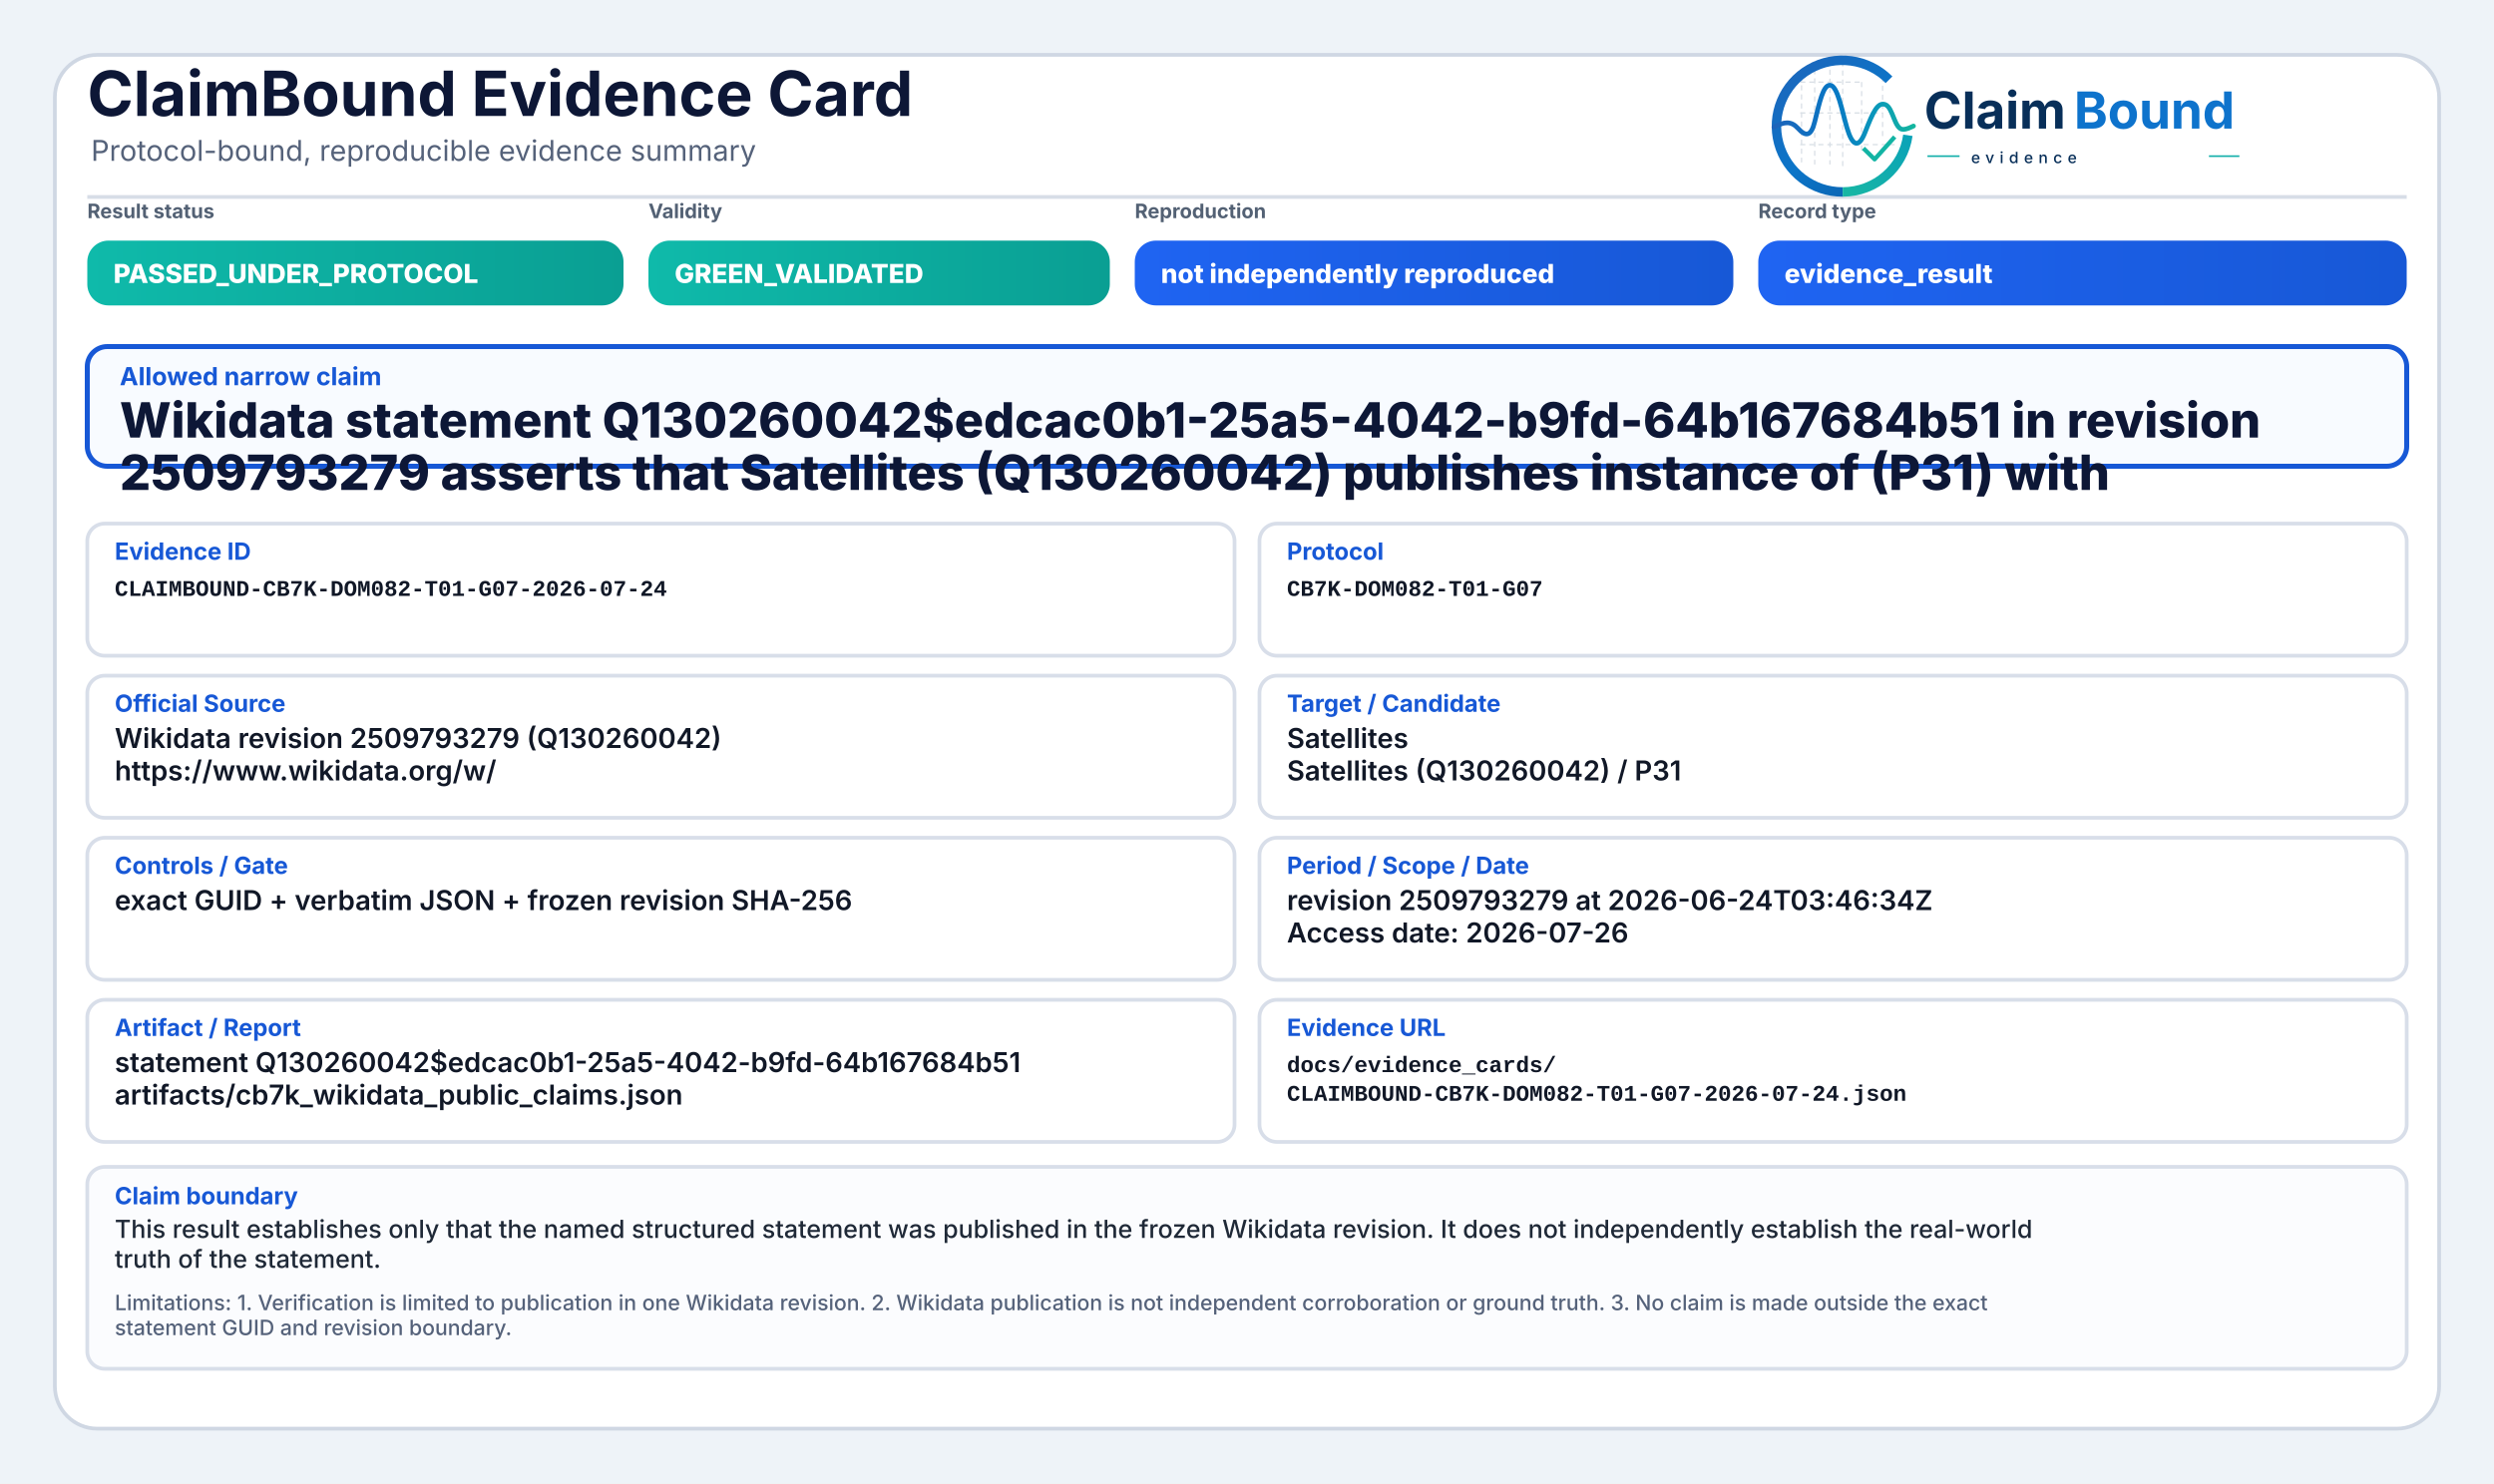
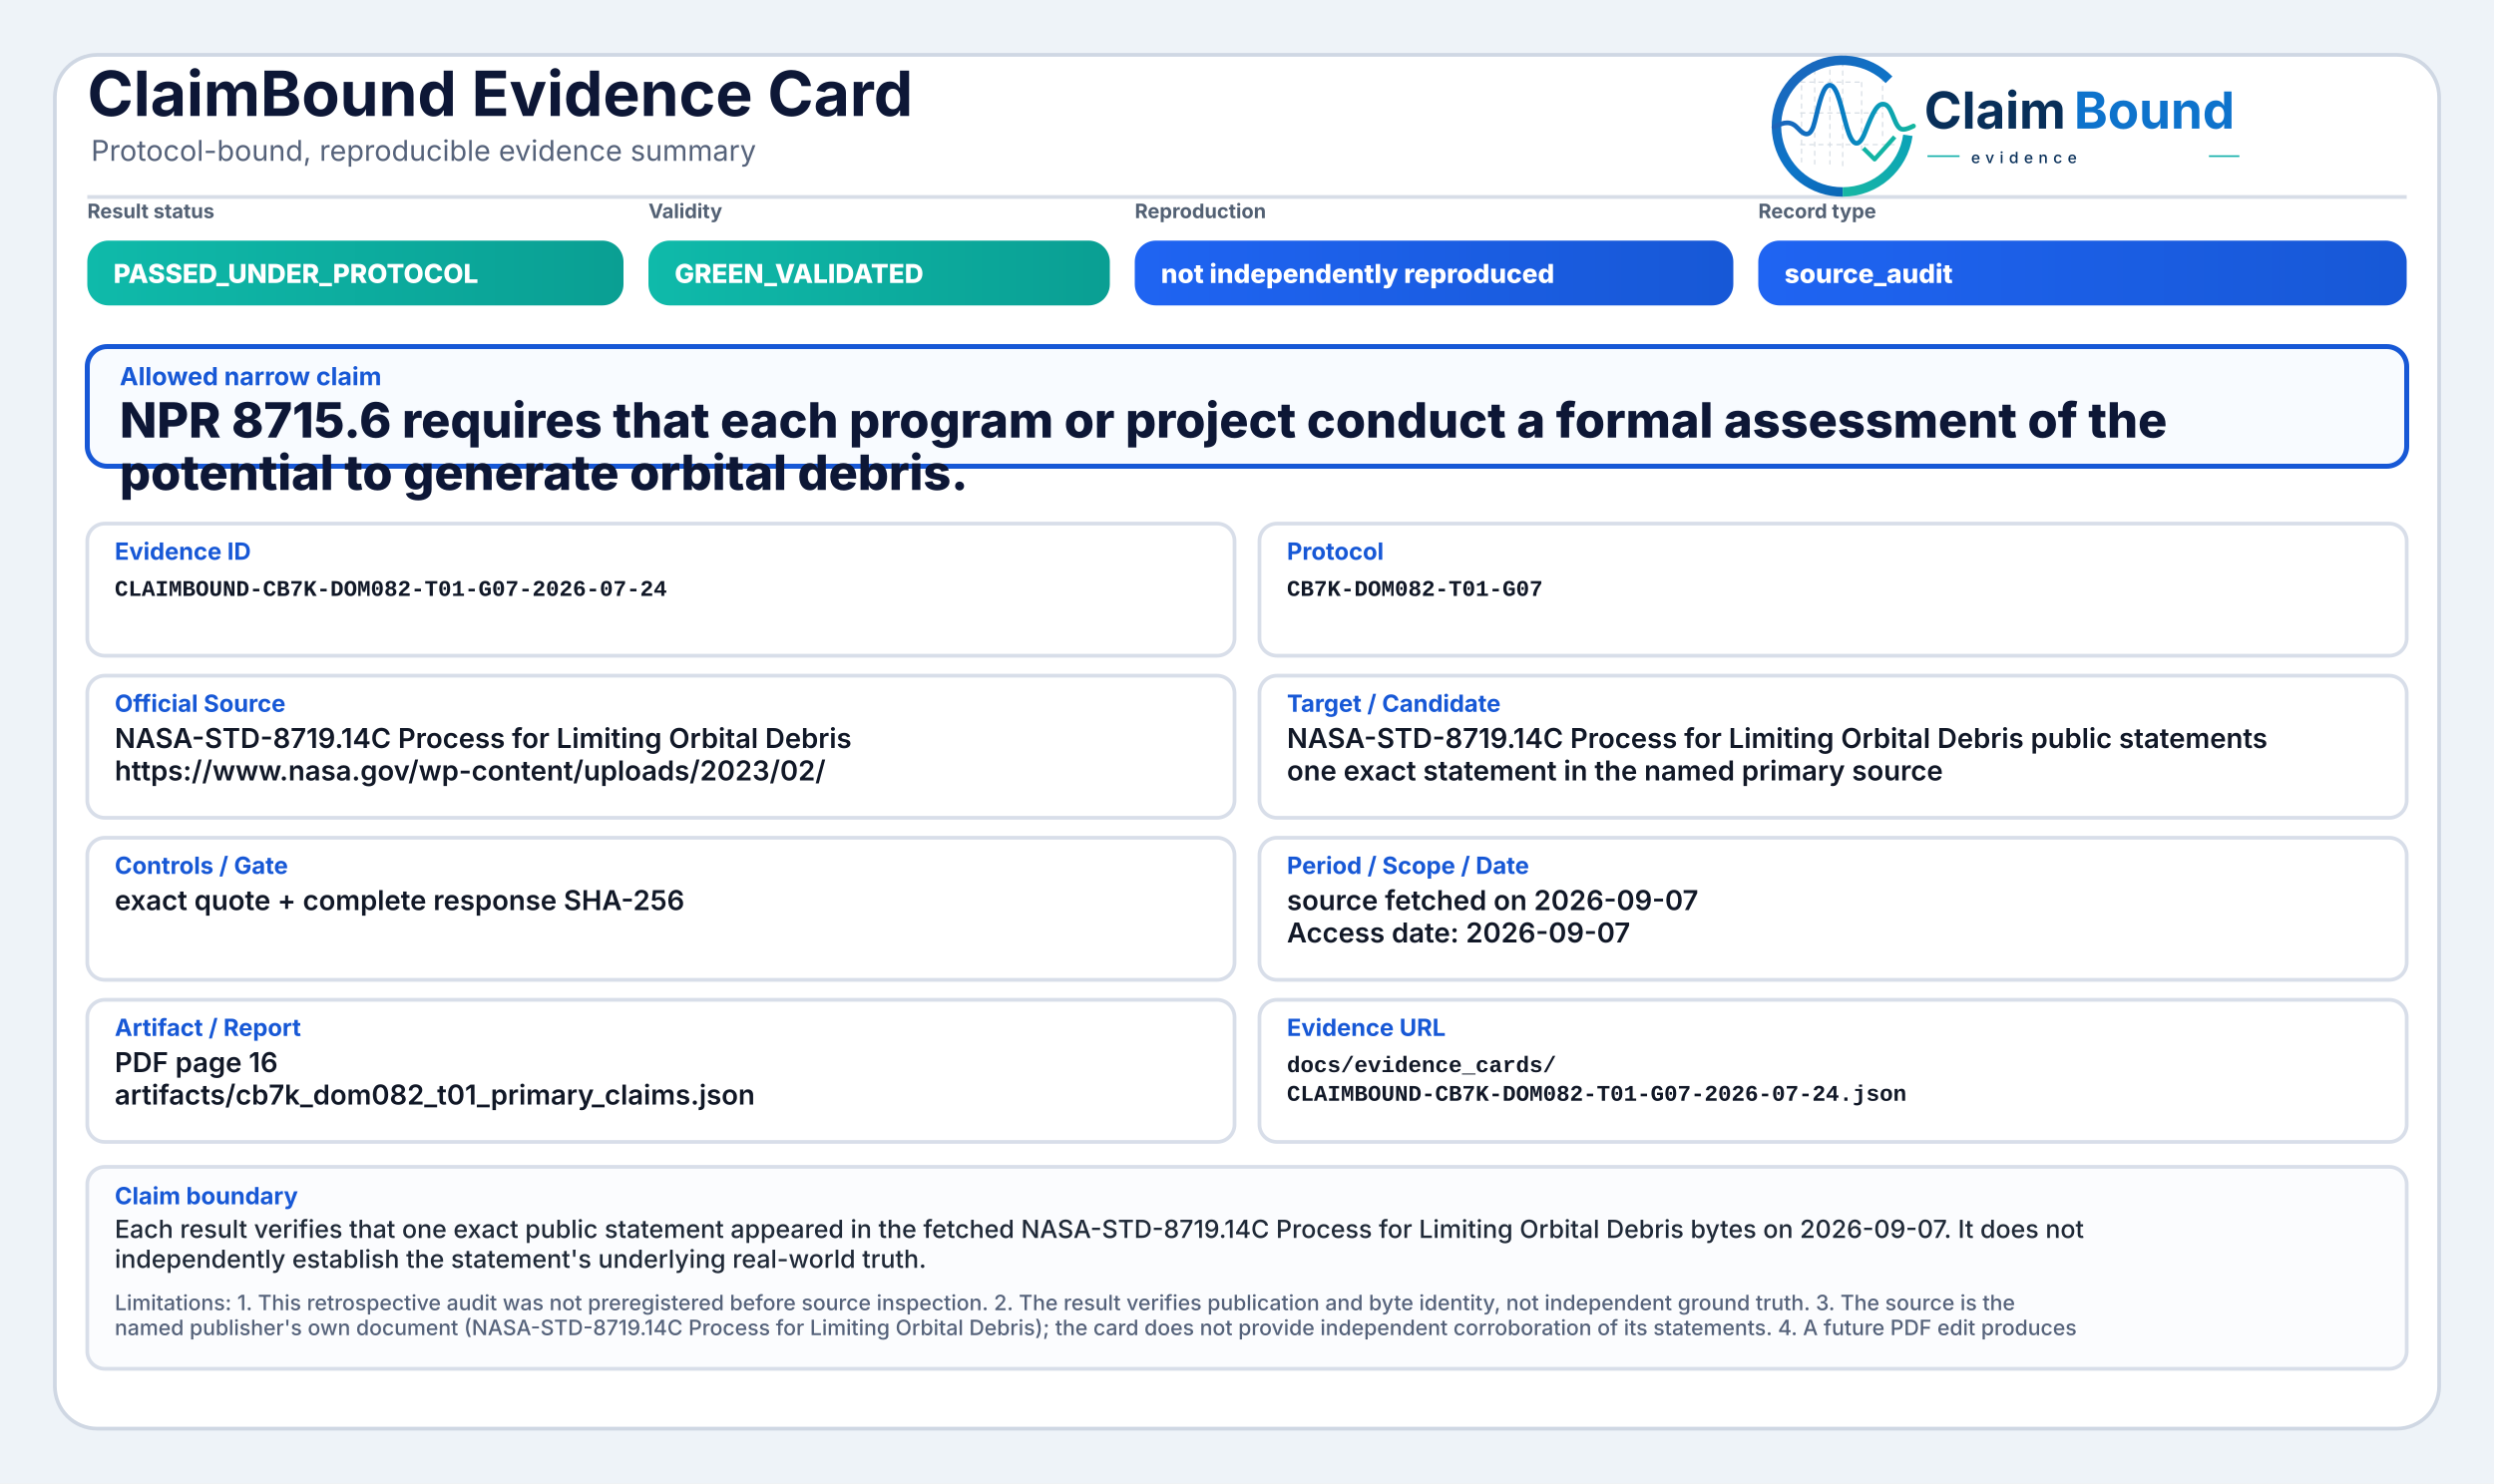
<svg xmlns="http://www.w3.org/2000/svg" width="2000" height="1190" viewBox="0 0 2000 1190" role="img" aria-label="ClaimBound Evidence Card">
  <defs>
    <linearGradient id="greenGrad" x1="0" y1="0" x2="1" y2="0">
      <stop offset="0%" stop-color="#0fbaaa" />
      <stop offset="100%" stop-color="#0a9f93" />
    </linearGradient>
    <linearGradient id="yellowGrad" x1="0" y1="0" x2="1" y2="0">
      <stop offset="0%" stop-color="#fbbf24" />
      <stop offset="100%" stop-color="#d97706" />
    </linearGradient>
    <linearGradient id="amberGrad" x1="0" y1="0" x2="1" y2="0">
      <stop offset="0%" stop-color="#f97316" />
      <stop offset="100%" stop-color="#c2410c" />
    </linearGradient>
    <linearGradient id="redGrad" x1="0" y1="0" x2="1" y2="0">
      <stop offset="0%" stop-color="#ef4444" />
      <stop offset="100%" stop-color="#b91c1c" />
    </linearGradient>
    <linearGradient id="grayGrad" x1="0" y1="0" x2="1" y2="0">
      <stop offset="0%" stop-color="#64748b" />
      <stop offset="100%" stop-color="#475569" />
    </linearGradient>
    <linearGradient id="blueGrad" x1="0" y1="0" x2="1" y2="0">
      <stop offset="0%" stop-color="#1f64f2" />
      <stop offset="100%" stop-color="#1758d6" />
    </linearGradient>
    <linearGradient id="logoRingBlue" x1="73" y1="453" x2="348" y2="793" gradientUnits="userSpaceOnUse">
      <stop offset="0" stop-color="#1E64BA" />
      <stop offset="0.55" stop-color="#0C75C8" />
      <stop offset="1" stop-color="#0A5FAB" />
    </linearGradient>
    <linearGradient id="logoRingTeal" x1="221" y1="792" x2="403" y2="594" gradientUnits="userSpaceOnUse">
      <stop offset="0" stop-color="#18B7A3" />
      <stop offset="1" stop-color="#089EBC" />
    </linearGradient>
    <linearGradient id="logoSignalGradient" x1="61" y1="628" x2="404" y2="628" gradientUnits="userSpaceOnUse">
      <stop offset="0" stop-color="#1E64BA" />
      <stop offset="0.43" stop-color="#0877C4" />
      <stop offset="0.72" stop-color="#0A97BB" />
      <stop offset="1" stop-color="#14B69E" />
    </linearGradient>
  </defs>
  <rect x="0" y="0" width="2000" height="1190" fill="#eef3f8" />
  <rect x="44" y="44" width="1912" height="1102" rx="34" fill="#ffffff" stroke="#cfd7e3" stroke-width="3" />
  <path d="M70 158 H1930" stroke="#d7dde7" stroke-width="3" />
  <text x="70" y="93" font-family="Inter, Segoe UI, Arial, sans-serif" font-size="50" font-weight="750" fill="#0d1736">ClaimBound Evidence Card</text>
  <text x="73" y="129" font-family="Inter, Segoe UI, Arial, sans-serif" font-size="23" font-weight="400" fill="#55627a">Protocol-bound, reproducible evidence summary</text>
  <g aria-label="ClaimBound evidence logo" transform="translate(1415,52) scale(0.33) translate(-40,-478)">
    <g stroke-linecap="butt" stroke-linejoin="round">
      <g stroke="#CBD3DC" stroke-width="3.2" stroke-linecap="round" stroke-dasharray="10 12" opacity="0.72">
        <path d="M130 507V714" />
        <path d="M162 490V719" />
        <path d="M199 491V719" />
        <path d="M230 471V726" />
        <path d="M276 521V690" />
        <path d="M327 508V650" />
        <path d="M128 520H277" />
        <path d="M128 595H327" />
        <path d="M128 672H355" />
      </g>
      <path d="M342.6 514.3A160 160 0 1 0 230 787" fill="none" stroke="url(#logoRingBlue)" stroke-width="23" />
      <path d="M230 787A160 160 0 0 0 388.4 649.3" fill="none" stroke="url(#logoRingTeal)" stroke-width="23" />
      <path d="M63 629.5C87 616.4 104.3 613.6 121.2 632.2C140.7 653.8 153.4 651.6 162.1 616.2C173.8 568.5 182.5 527.5 198.9 527.5C217.5 527.5 228.4 590.6 240.3 630.8C253.4 675.4 268.6 682.8 284.6 641.5C303.5 592.9 315.2 567.6 333.7 574.7C352.6 582 355.7 635.1 376.6 634.9C386.2 634.8 394 630.4 402 626.8" fill="none" stroke="url(#logoSignalGradient)" stroke-width="11.5" stroke-linecap="round" />
      <path d="M284 684.5L307.5 707.7L353 657" fill="none" stroke="#12B4A4" stroke-width="10.5" stroke-linecap="square" />
    </g>
    <text x="428" y="633" font-family="Inter, Segoe UI, Arial, sans-serif" font-size="124" font-weight="750" fill="#082F59" text-rendering="geometricPrecision">Claim</text>
    <text x="792" y="633" font-family="Inter, Segoe UI, Arial, sans-serif" font-size="124" font-weight="750" fill="#0E73CC" text-rendering="geometricPrecision">Bound</text>
    <line x1="436" y1="700" x2="514" y2="700" stroke="#11AFA9" stroke-width="4" />
    <text x="542" y="717" font-family="Inter, Segoe UI, Arial, sans-serif" font-size="38" font-weight="500" letter-spacing="13" fill="#082F59">evidence</text>
    <line x1="1120" y1="700" x2="1194" y2="700" stroke="#11AFA9" stroke-width="4" />
  </g>
  <text x="70" y="175" font-family="Inter, Segoe UI, Arial, sans-serif" font-size="16" font-weight="650" fill="#536174">Result status</text>
  <rect x="70" y="193" width="430" height="52" rx="17" fill="url(#greenGrad)" />
  <text x="91" y="227" font-family="Inter, Segoe UI, Arial, sans-serif" font-size="21" font-weight="800" fill="#ffffff">PASSED_UNDER_PROTOCOL</text>
  <text x="520" y="175" font-family="Inter, Segoe UI, Arial, sans-serif" font-size="16" font-weight="650" fill="#536174">Validity</text>
  <rect x="520" y="193" width="370" height="52" rx="17" fill="url(#greenGrad)" />
  <text x="541" y="227" font-family="Inter, Segoe UI, Arial, sans-serif" font-size="21" font-weight="800" fill="#ffffff">GREEN_VALIDATED</text>
  <text x="910" y="175" font-family="Inter, Segoe UI, Arial, sans-serif" font-size="16" font-weight="650" fill="#536174">Reproduction</text>
  <rect x="910" y="193" width="480" height="52" rx="17" fill="url(#blueGrad)" />
  <text x="931" y="227" font-family="Inter, Segoe UI, Arial, sans-serif" font-size="21" font-weight="800" fill="#ffffff">not independently reproduced</text>
  <text x="1410" y="175" font-family="Inter, Segoe UI, Arial, sans-serif" font-size="16" font-weight="650" fill="#536174">Record type</text>
  <rect x="1410" y="193" width="520" height="52" rx="17" fill="url(#blueGrad)" />
-   <text x="1431" y="227" font-family="Inter, Segoe UI, Arial, sans-serif" font-size="21" font-weight="800" fill="#ffffff">evidence_result</text>
+   <text x="1431" y="227" font-family="Inter, Segoe UI, Arial, sans-serif" font-size="21" font-weight="800" fill="#ffffff">source_audit</text>
  <rect x="70" y="278" width="1860" height="96" rx="16" fill="#f8fbff" stroke="#1758d6" stroke-width="4" />
  <text x="96" y="309" font-family="Inter, Segoe UI, Arial, sans-serif" font-size="20" font-weight="750" fill="#1758d6">Allowed narrow claim</text>
-   <text x="96" y="351" font-family="Inter, Segoe UI, Arial, sans-serif" font-size="39" font-weight="800" fill="#0d1736">Wikidata statement Q130260042$edcac0b1-25a5-4042-b9fd-64b167684b51 in revision</text>
-   <text x="96" y="393" font-family="Inter, Segoe UI, Arial, sans-serif" font-size="39" font-weight="800" fill="#0d1736">2509793279 asserts that Satellites (Q130260042) publishes instance of (P31) with</text>
+   <text x="96" y="351" font-family="Inter, Segoe UI, Arial, sans-serif" font-size="39" font-weight="800" fill="#0d1736">NPR 8715.6 requires that each program or project conduct a formal assessment of the</text>
+   <text x="96" y="393" font-family="Inter, Segoe UI, Arial, sans-serif" font-size="39" font-weight="800" fill="#0d1736">potential to generate orbital debris.</text>
  <rect x="70" y="420" width="920" height="106" rx="14" fill="#ffffff" stroke="#d8dee9" stroke-width="3" />
  <text x="92" y="449" font-family="Inter, Segoe UI, Arial, sans-serif" font-size="19" font-weight="750" fill="#1758d6">Evidence ID</text>
  <text x="92" y="478" font-family="SFMono-Regular, Consolas, Liberation Mono, monospace" font-size="18" font-weight="600" fill="#111827">CLAIMBOUND-CB7K-DOM082-T01-G07-2026-07-24</text>
  <rect x="1010" y="420" width="920" height="106" rx="14" fill="#ffffff" stroke="#d8dee9" stroke-width="3" />
  <text x="1032" y="449" font-family="Inter, Segoe UI, Arial, sans-serif" font-size="19" font-weight="750" fill="#1758d6">Protocol</text>
  <text x="1032" y="478" font-family="SFMono-Regular, Consolas, Liberation Mono, monospace" font-size="18" font-weight="600" fill="#111827">CB7K-DOM082-T01-G07</text>
  <rect x="70" y="542" width="920" height="114" rx="14" fill="#ffffff" stroke="#d8dee9" stroke-width="3" />
  <text x="92" y="571" font-family="Inter, Segoe UI, Arial, sans-serif" font-size="19" font-weight="750" fill="#1758d6">Official Source</text>
-   <text x="92" y="600" font-family="Inter, Segoe UI, Arial, sans-serif" font-size="22" font-weight="600" fill="#111827">Wikidata revision 2509793279 (Q130260042)</text>
-   <text x="92" y="626" font-family="Inter, Segoe UI, Arial, sans-serif" font-size="22" font-weight="600" fill="#111827">https://www.wikidata.org/w/</text>
+   <text x="92" y="600" font-family="Inter, Segoe UI, Arial, sans-serif" font-size="22" font-weight="600" fill="#111827">NASA-STD-8719.14C Process for Limiting Orbital Debris</text>
+   <text x="92" y="626" font-family="Inter, Segoe UI, Arial, sans-serif" font-size="22" font-weight="600" fill="#111827">https://www.nasa.gov/wp-content/uploads/2023/02/</text>
  <rect x="1010" y="542" width="920" height="114" rx="14" fill="#ffffff" stroke="#d8dee9" stroke-width="3" />
  <text x="1032" y="571" font-family="Inter, Segoe UI, Arial, sans-serif" font-size="19" font-weight="750" fill="#1758d6">Target / Candidate</text>
-   <text x="1032" y="600" font-family="Inter, Segoe UI, Arial, sans-serif" font-size="22" font-weight="600" fill="#111827">Satellites</text>
-   <text x="1032" y="626" font-family="Inter, Segoe UI, Arial, sans-serif" font-size="22" font-weight="600" fill="#111827">Satellites (Q130260042) / P31</text>
+   <text x="1032" y="600" font-family="Inter, Segoe UI, Arial, sans-serif" font-size="22" font-weight="600" fill="#111827">NASA-STD-8719.14C Process for Limiting Orbital Debris public statements</text>
+   <text x="1032" y="626" font-family="Inter, Segoe UI, Arial, sans-serif" font-size="22" font-weight="600" fill="#111827">one exact statement in the named primary source</text>
  <rect x="70" y="672" width="920" height="114" rx="14" fill="#ffffff" stroke="#d8dee9" stroke-width="3" />
  <text x="92" y="701" font-family="Inter, Segoe UI, Arial, sans-serif" font-size="19" font-weight="750" fill="#1758d6">Controls / Gate</text>
-   <text x="92" y="730" font-family="Inter, Segoe UI, Arial, sans-serif" font-size="22" font-weight="600" fill="#111827">exact GUID + verbatim JSON + frozen revision SHA-256</text>
+   <text x="92" y="730" font-family="Inter, Segoe UI, Arial, sans-serif" font-size="22" font-weight="600" fill="#111827">exact quote + complete response SHA-256</text>
  <rect x="1010" y="672" width="920" height="114" rx="14" fill="#ffffff" stroke="#d8dee9" stroke-width="3" />
  <text x="1032" y="701" font-family="Inter, Segoe UI, Arial, sans-serif" font-size="19" font-weight="750" fill="#1758d6">Period / Scope / Date</text>
-   <text x="1032" y="730" font-family="Inter, Segoe UI, Arial, sans-serif" font-size="22" font-weight="600" fill="#111827">revision 2509793279 at 2026-06-24T03:46:34Z</text>
-   <text x="1032" y="756" font-family="Inter, Segoe UI, Arial, sans-serif" font-size="22" font-weight="600" fill="#111827">Access date: 2026-07-26</text>
+   <text x="1032" y="730" font-family="Inter, Segoe UI, Arial, sans-serif" font-size="22" font-weight="600" fill="#111827">source fetched on 2026-09-07</text>
+   <text x="1032" y="756" font-family="Inter, Segoe UI, Arial, sans-serif" font-size="22" font-weight="600" fill="#111827">Access date: 2026-09-07</text>
  <rect x="70" y="802" width="920" height="114" rx="14" fill="#ffffff" stroke="#d8dee9" stroke-width="3" />
  <text x="92" y="831" font-family="Inter, Segoe UI, Arial, sans-serif" font-size="19" font-weight="750" fill="#1758d6">Artifact / Report</text>
-   <text x="92" y="860" font-family="Inter, Segoe UI, Arial, sans-serif" font-size="22" font-weight="600" fill="#111827">statement Q130260042$edcac0b1-25a5-4042-b9fd-64b167684b51</text>
-   <text x="92" y="886" font-family="Inter, Segoe UI, Arial, sans-serif" font-size="22" font-weight="600" fill="#111827">artifacts/cb7k_wikidata_public_claims.json</text>
+   <text x="92" y="860" font-family="Inter, Segoe UI, Arial, sans-serif" font-size="22" font-weight="600" fill="#111827">PDF page 16</text>
+   <text x="92" y="886" font-family="Inter, Segoe UI, Arial, sans-serif" font-size="22" font-weight="600" fill="#111827">artifacts/cb7k_dom082_t01_primary_claims.json</text>
  <rect x="1010" y="802" width="920" height="114" rx="14" fill="#ffffff" stroke="#d8dee9" stroke-width="3" />
  <text x="1032" y="831" font-family="Inter, Segoe UI, Arial, sans-serif" font-size="19" font-weight="750" fill="#1758d6">Evidence URL</text>
  <text x="1032" y="860" font-family="SFMono-Regular, Consolas, Liberation Mono, monospace" font-size="18" font-weight="600" fill="#111827">docs/evidence_cards/</text>
  <text x="1032" y="883" font-family="SFMono-Regular, Consolas, Liberation Mono, monospace" font-size="18" font-weight="600" fill="#111827">CLAIMBOUND-CB7K-DOM082-T01-G07-2026-07-24.json</text>
  <rect x="70" y="936" width="1860" height="162" rx="14" fill="#fbfcfe" stroke="#d8dee9" stroke-width="3" />
  <text x="92" y="966" font-family="Inter, Segoe UI, Arial, sans-serif" font-size="19" font-weight="750" fill="#1758d6">Claim boundary</text>
-   <text x="92" y="993" font-family="Inter, Segoe UI, Arial, sans-serif" font-size="20" font-weight="500" fill="#1f2937">This result establishes only that the named structured statement was published in the frozen Wikidata revision. It does not independently establish the real-world</text>
-   <text x="92" y="1017" font-family="Inter, Segoe UI, Arial, sans-serif" font-size="20" font-weight="500" fill="#1f2937">truth of the statement.</text>
-   <text x="92" y="1051" font-family="Inter, Segoe UI, Arial, sans-serif" font-size="17" font-weight="500" fill="#55627a">Limitations: 1. Verification is limited to publication in one Wikidata revision. 2. Wikidata publication is not independent corroboration or ground truth. 3. No claim is made outside the exact</text>
-   <text x="92" y="1071" font-family="Inter, Segoe UI, Arial, sans-serif" font-size="17" font-weight="500" fill="#55627a">statement GUID and revision boundary.</text>
+   <text x="92" y="993" font-family="Inter, Segoe UI, Arial, sans-serif" font-size="20" font-weight="500" fill="#1f2937">Each result verifies that one exact public statement appeared in the fetched NASA-STD-8719.14C Process for Limiting Orbital Debris bytes on 2026-09-07. It does not</text>
+   <text x="92" y="1017" font-family="Inter, Segoe UI, Arial, sans-serif" font-size="20" font-weight="500" fill="#1f2937">independently establish the statement's underlying real-world truth.</text>
+   <text x="92" y="1051" font-family="Inter, Segoe UI, Arial, sans-serif" font-size="17" font-weight="500" fill="#55627a">Limitations: 1. This retrospective audit was not preregistered before source inspection. 2. The result verifies publication and byte identity, not independent ground truth. 3. The source is the</text>
+   <text x="92" y="1071" font-family="Inter, Segoe UI, Arial, sans-serif" font-size="17" font-weight="500" fill="#55627a">named publisher's own document (NASA-STD-8719.14C Process for Limiting Orbital Debris); the card does not provide independent corroboration of its statements. 4. A future PDF edit produces</text>
</svg>
